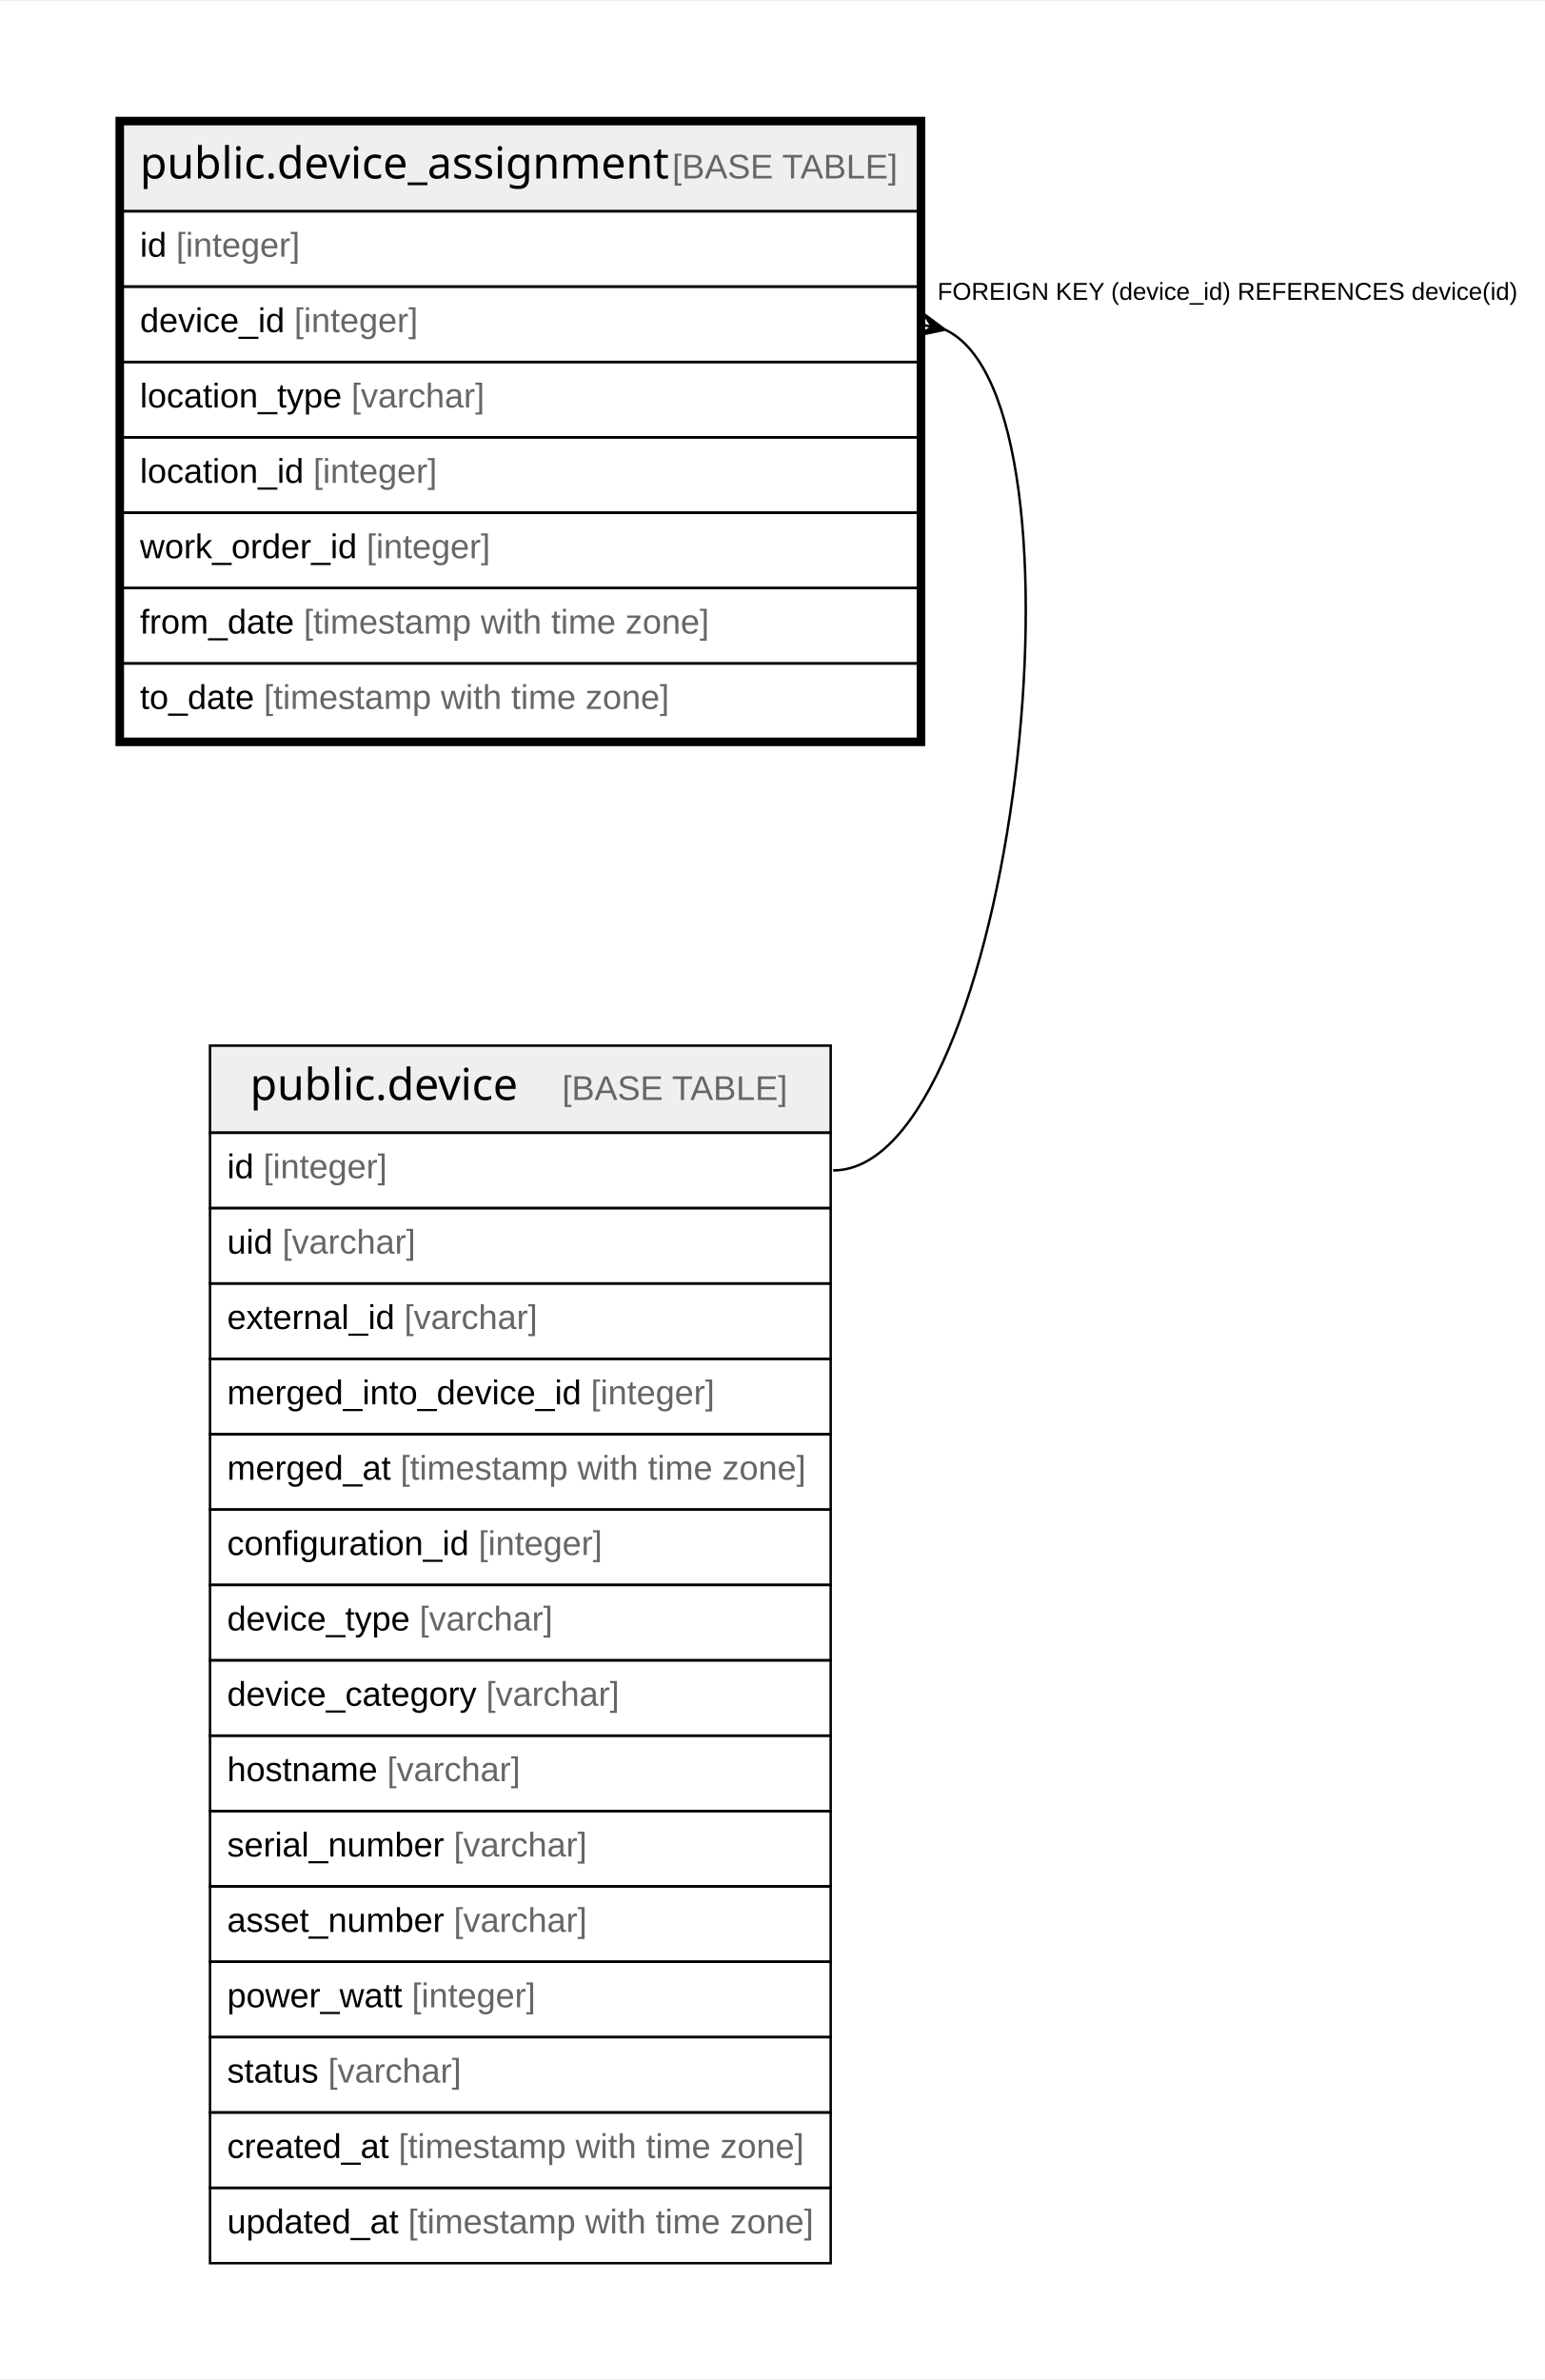
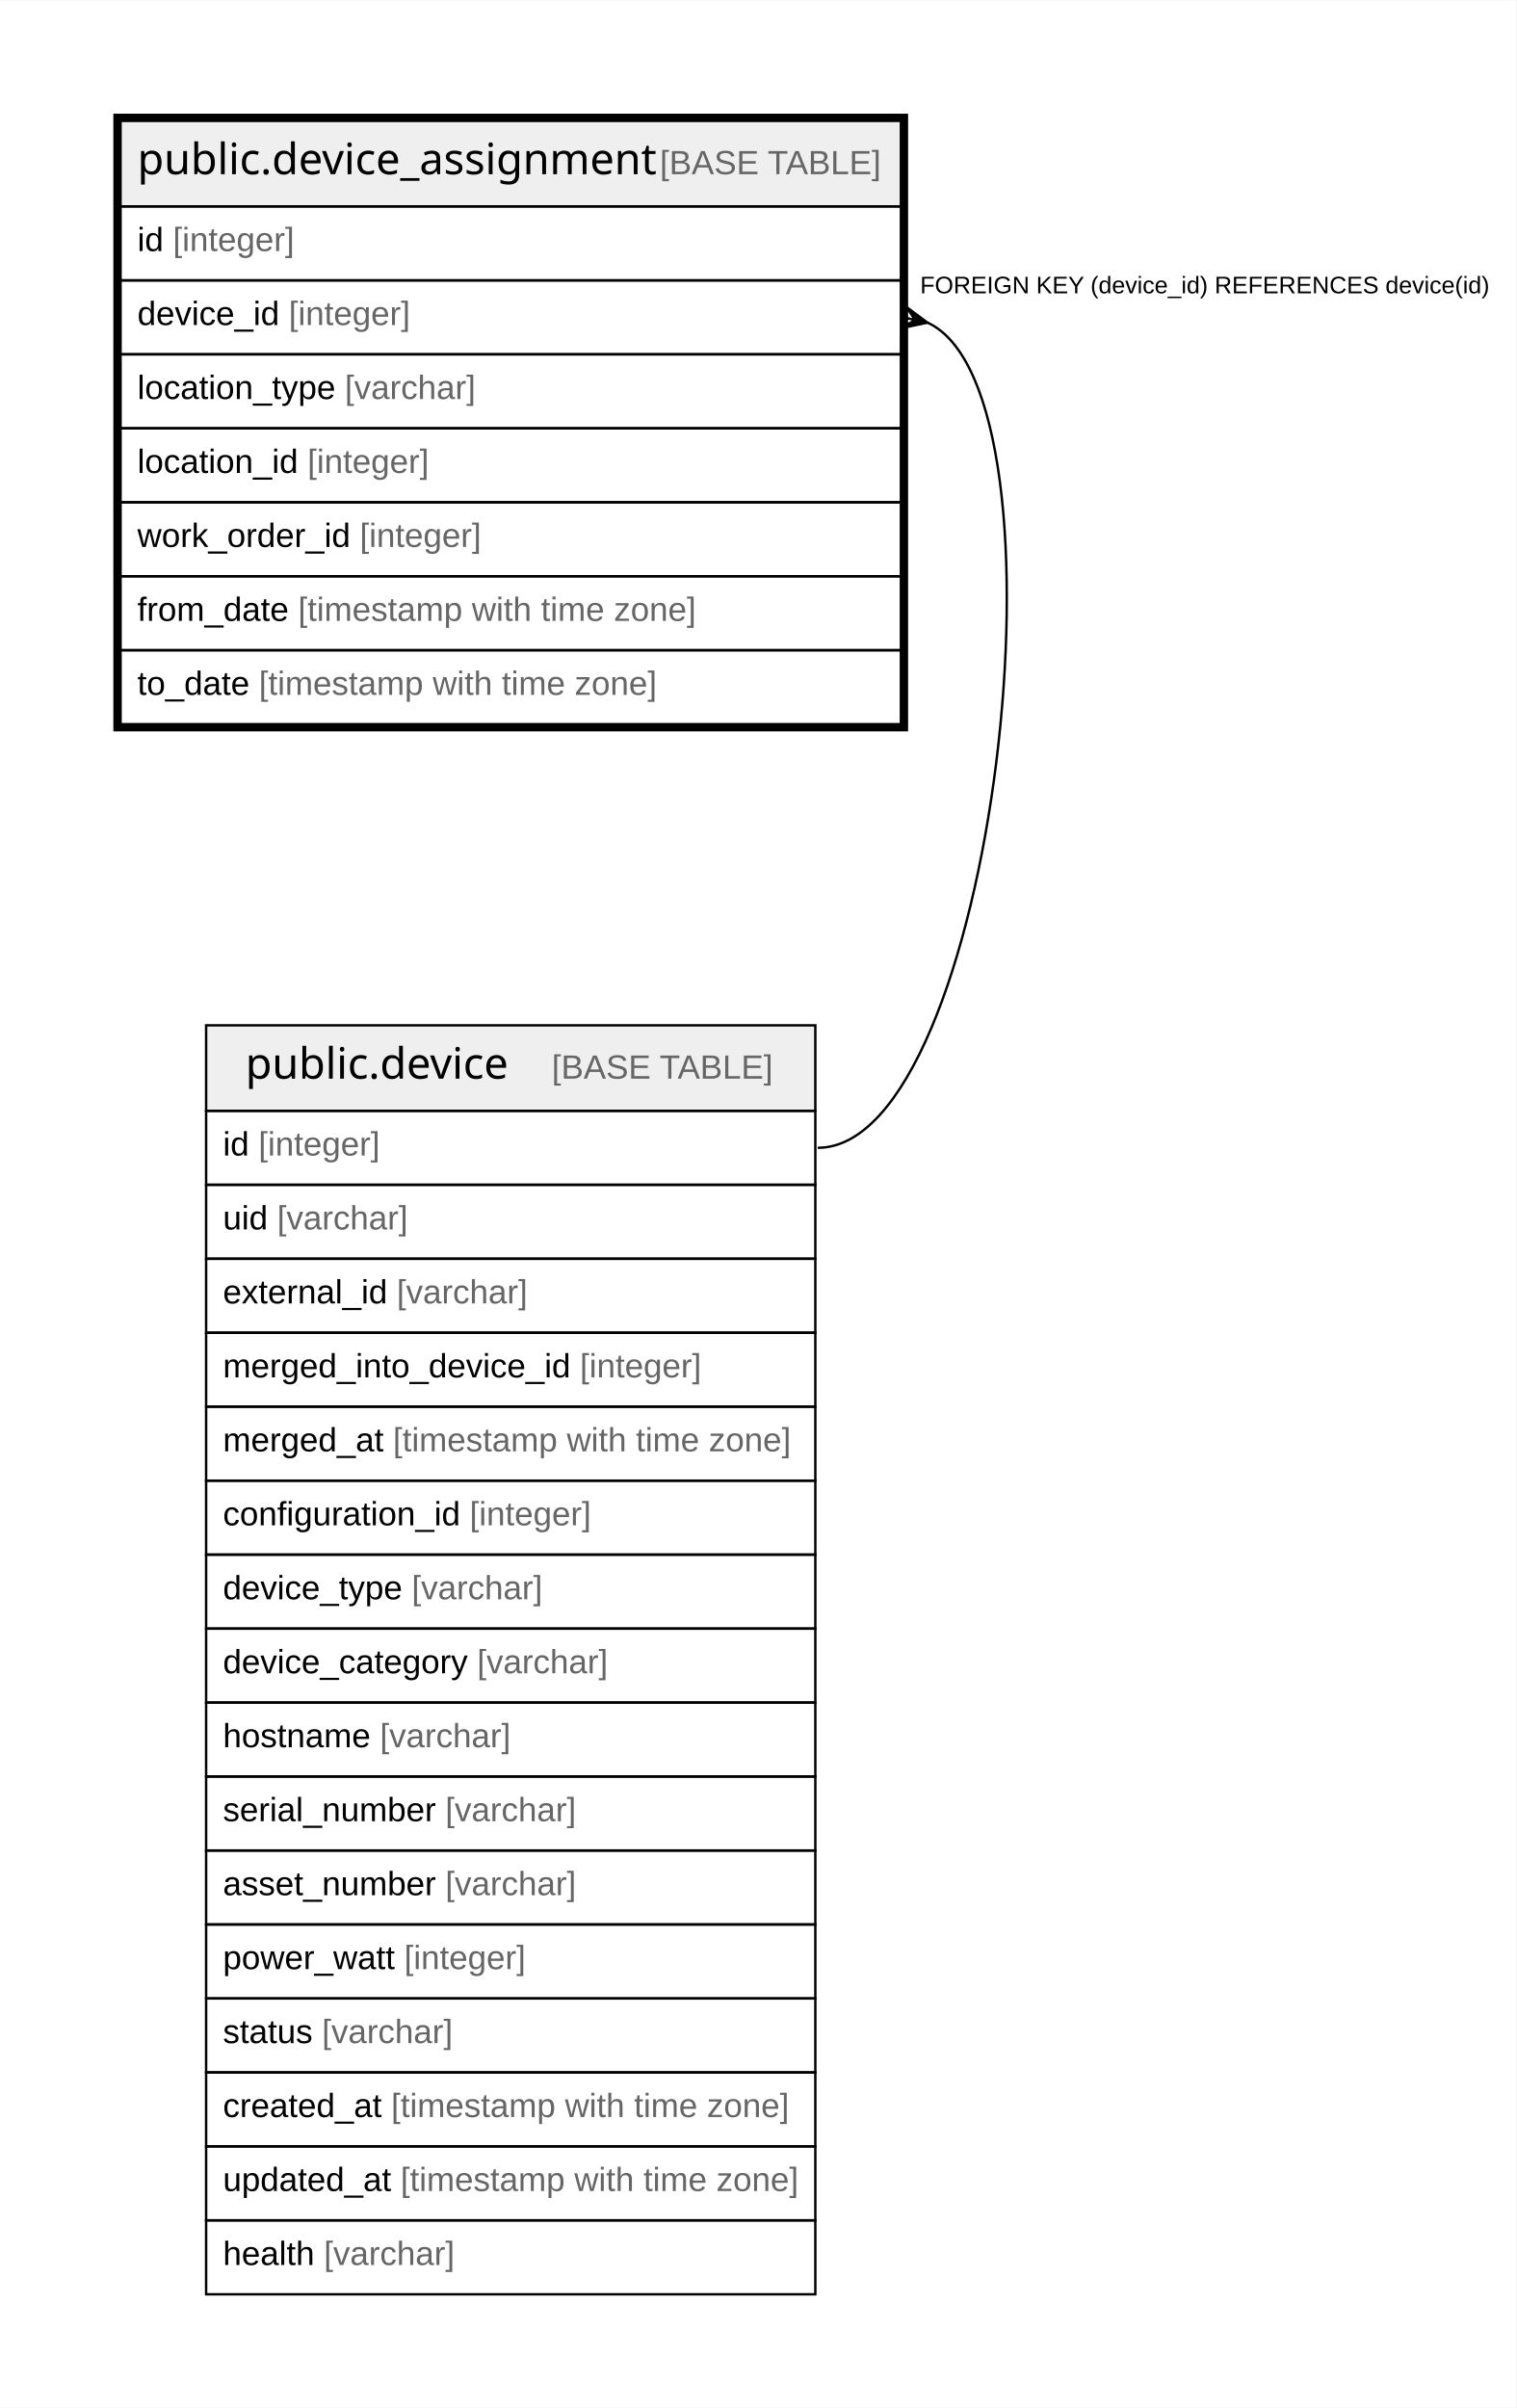
- <svg xmlns="http://www.w3.org/2000/svg" width="631pt" height="972pt" viewBox="0.00 0.00 631.43 971.60">
-   <g id="graph0" class="graph" transform="scale(1 1) rotate(0) translate(4 967.6)">
-     <polygon fill="white" stroke="none" points="-4,4 -4,-967.6 627.43,-967.6 627.43,4 -4,4" />
+ <svg xmlns="http://www.w3.org/2000/svg" width="631pt" height="1002pt" viewBox="0.00 0.00 631.43 1002.40">
+   <g id="graph0" class="graph" transform="scale(1 1) rotate(0) translate(4 998.4)">
+     <polygon fill="white" stroke="none" points="-4,4 -4,-998.4 627.43,-998.4 627.43,4 -4,4" />
    <g id="node1" class="node">
-       <polygon fill="#efefef" stroke="none" points="46.2,-881.8 46.2,-917.4 371.14,-917.4 371.14,-881.8 46.2,-881.8" />
-       <polygon fill="none" stroke="black" points="46.2,-881.8 46.2,-917.4 371.14,-917.4 371.14,-881.8 46.2,-881.8" />
-       <text text-anchor="start" x="53.2" y="-895.2" font-family="Arial Bold" font-size="18.00">public.device_assignment</text>
-       <text text-anchor="start" x="239.65" y="-895.2" font-family="Arial" font-size="14.00">    </text>
-       <text text-anchor="start" x="270.77" y="-895.2" font-family="Arial" font-size="14.00" fill="#666666">[BASE TABLE]</text>
+       <polygon fill="#efefef" stroke="none" points="46.2,-912.6 46.2,-948.2 371.14,-948.2 371.14,-912.6 46.2,-912.6" />
+       <polygon fill="none" stroke="black" points="46.2,-912.6 46.2,-948.2 371.14,-948.2 371.14,-912.6 46.2,-912.6" />
+       <text text-anchor="start" x="53.2" y="-926" font-family="Arial Bold" font-size="18.00">public.device_assignment</text>
+       <text text-anchor="start" x="239.65" y="-926" font-family="Arial" font-size="14.00">    </text>
+       <text text-anchor="start" x="270.77" y="-926" font-family="Arial" font-size="14.00" fill="#666666">[BASE TABLE]</text>
+       <polygon fill="none" stroke="black" points="46.2,-881.8 46.2,-912.6 371.14,-912.6 371.14,-881.8 46.2,-881.8" />
+       <text text-anchor="start" x="53.2" y="-894" font-family="Arial" font-size="14.00">id </text>
+       <text text-anchor="start" x="67.99" y="-894" font-family="Arial" font-size="14.00" fill="#666666">[integer]</text>
      <polygon fill="none" stroke="black" points="46.2,-851 46.2,-881.8 371.14,-881.8 371.14,-851 46.2,-851" />
-       <text text-anchor="start" x="53.2" y="-863.2" font-family="Arial" font-size="14.00">id </text>
-       <text text-anchor="start" x="67.99" y="-863.2" font-family="Arial" font-size="14.00" fill="#666666">[integer]</text>
+       <text text-anchor="start" x="53.2" y="-863.2" font-family="Arial" font-size="14.00">device_id </text>
+       <text text-anchor="start" x="116.24" y="-863.2" font-family="Arial" font-size="14.00" fill="#666666">[integer]</text>
      <polygon fill="none" stroke="black" points="46.2,-820.2 46.2,-851 371.14,-851 371.14,-820.2 46.2,-820.2" />
-       <text text-anchor="start" x="53.2" y="-832.4" font-family="Arial" font-size="14.00">device_id </text>
-       <text text-anchor="start" x="116.24" y="-832.4" font-family="Arial" font-size="14.00" fill="#666666">[integer]</text>
+       <text text-anchor="start" x="53.2" y="-832.4" font-family="Arial" font-size="14.00">location_type </text>
+       <text text-anchor="start" x="139.59" y="-832.4" font-family="Arial" font-size="14.00" fill="#666666">[varchar]</text>
      <polygon fill="none" stroke="black" points="46.2,-789.4 46.2,-820.2 371.14,-820.2 371.14,-789.4 46.2,-789.4" />
-       <text text-anchor="start" x="53.2" y="-801.6" font-family="Arial" font-size="14.00">location_type </text>
-       <text text-anchor="start" x="139.59" y="-801.6" font-family="Arial" font-size="14.00" fill="#666666">[varchar]</text>
+       <text text-anchor="start" x="53.2" y="-801.6" font-family="Arial" font-size="14.00">location_id </text>
+       <text text-anchor="start" x="124.03" y="-801.6" font-family="Arial" font-size="14.00" fill="#666666">[integer]</text>
      <polygon fill="none" stroke="black" points="46.2,-758.6 46.2,-789.4 371.14,-789.4 371.14,-758.6 46.2,-758.6" />
-       <text text-anchor="start" x="53.2" y="-770.8" font-family="Arial" font-size="14.00">location_id </text>
-       <text text-anchor="start" x="124.03" y="-770.8" font-family="Arial" font-size="14.00" fill="#666666">[integer]</text>
+       <text text-anchor="start" x="53.2" y="-770.8" font-family="Arial" font-size="14.00">work_order_id </text>
+       <text text-anchor="start" x="145.8" y="-770.8" font-family="Arial" font-size="14.00" fill="#666666">[integer]</text>
      <polygon fill="none" stroke="black" points="46.2,-727.8 46.2,-758.6 371.14,-758.6 371.14,-727.8 46.2,-727.8" />
-       <text text-anchor="start" x="53.2" y="-740" font-family="Arial" font-size="14.00">work_order_id </text>
-       <text text-anchor="start" x="145.8" y="-740" font-family="Arial" font-size="14.00" fill="#666666">[integer]</text>
+       <text text-anchor="start" x="53.2" y="-740" font-family="Arial" font-size="14.00">from_date </text>
+       <text text-anchor="start" x="120.12" y="-740" font-family="Arial" font-size="14.00" fill="#666666">[timestamp with time zone]</text>
      <polygon fill="none" stroke="black" points="46.2,-697 46.2,-727.8 371.14,-727.8 371.14,-697 46.2,-697" />
-       <text text-anchor="start" x="53.2" y="-709.2" font-family="Arial" font-size="14.00">from_date </text>
-       <text text-anchor="start" x="120.12" y="-709.2" font-family="Arial" font-size="14.00" fill="#666666">[timestamp with time zone]</text>
-       <polygon fill="none" stroke="black" points="46.2,-666.2 46.2,-697 371.14,-697 371.14,-666.2 46.2,-666.2" />
-       <text text-anchor="start" x="53.2" y="-678.4" font-family="Arial" font-size="14.00">to_date </text>
-       <text text-anchor="start" x="103.8" y="-678.4" font-family="Arial" font-size="14.00" fill="#666666">[timestamp with time zone]</text>
-       <polygon fill="none" stroke="black" stroke-width="3" points="44.7,-664.7 44.7,-918.9 372.64,-918.9 372.64,-664.7 44.7,-664.7" />
+       <text text-anchor="start" x="53.2" y="-709.2" font-family="Arial" font-size="14.00">to_date </text>
+       <text text-anchor="start" x="103.8" y="-709.2" font-family="Arial" font-size="14.00" fill="#666666">[timestamp with time zone]</text>
+       <polygon fill="none" stroke="black" stroke-width="3" points="44.7,-695.5 44.7,-949.7 372.64,-949.7 372.64,-695.5 44.7,-695.5" />
    </g>
    <g id="node2" class="node">
-       <polygon fill="#efefef" stroke="none" points="81.83,-505.2 81.83,-540.8 335.51,-540.8 335.51,-505.2 81.83,-505.2" />
-       <polygon fill="none" stroke="black" points="81.83,-505.2 81.83,-540.8 335.51,-540.8 335.51,-505.2 81.83,-505.2" />
-       <text text-anchor="start" x="98.2" y="-518.6" font-family="Arial Bold" font-size="18.00">public.device</text>
-       <text text-anchor="start" x="194.66" y="-518.6" font-family="Arial" font-size="14.00">    </text>
-       <text text-anchor="start" x="225.77" y="-518.6" font-family="Arial" font-size="14.00" fill="#666666">[BASE TABLE]</text>
+       <polygon fill="#efefef" stroke="none" points="81.83,-536 81.83,-571.6 335.51,-571.6 335.51,-536 81.83,-536" />
+       <polygon fill="none" stroke="black" points="81.83,-536 81.83,-571.6 335.51,-571.6 335.51,-536 81.83,-536" />
+       <text text-anchor="start" x="98.2" y="-549.4" font-family="Arial Bold" font-size="18.00">public.device</text>
+       <text text-anchor="start" x="194.66" y="-549.4" font-family="Arial" font-size="14.00">    </text>
+       <text text-anchor="start" x="225.77" y="-549.4" font-family="Arial" font-size="14.00" fill="#666666">[BASE TABLE]</text>
+       <polygon fill="none" stroke="black" points="81.83,-505.2 81.83,-536 335.51,-536 335.51,-505.2 81.83,-505.2" />
+       <text text-anchor="start" x="88.83" y="-517.4" font-family="Arial" font-size="14.00">id </text>
+       <text text-anchor="start" x="103.62" y="-517.4" font-family="Arial" font-size="14.00" fill="#666666">[integer]</text>
      <polygon fill="none" stroke="black" points="81.83,-474.4 81.83,-505.2 335.51,-505.2 335.51,-474.4 81.83,-474.4" />
-       <text text-anchor="start" x="88.83" y="-486.6" font-family="Arial" font-size="14.00">id </text>
-       <text text-anchor="start" x="103.62" y="-486.6" font-family="Arial" font-size="14.00" fill="#666666">[integer]</text>
+       <text text-anchor="start" x="88.83" y="-486.6" font-family="Arial" font-size="14.00">uid </text>
+       <text text-anchor="start" x="111.4" y="-486.6" font-family="Arial" font-size="14.00" fill="#666666">[varchar]</text>
      <polygon fill="none" stroke="black" points="81.83,-443.6 81.83,-474.4 335.51,-474.4 335.51,-443.6 81.83,-443.6" />
-       <text text-anchor="start" x="88.83" y="-455.8" font-family="Arial" font-size="14.00">uid </text>
-       <text text-anchor="start" x="111.4" y="-455.8" font-family="Arial" font-size="14.00" fill="#666666">[varchar]</text>
+       <text text-anchor="start" x="88.83" y="-455.8" font-family="Arial" font-size="14.00">external_id </text>
+       <text text-anchor="start" x="161.21" y="-455.8" font-family="Arial" font-size="14.00" fill="#666666">[varchar]</text>
      <polygon fill="none" stroke="black" points="81.83,-412.8 81.83,-443.6 335.51,-443.6 335.51,-412.8 81.83,-412.8" />
-       <text text-anchor="start" x="88.83" y="-425" font-family="Arial" font-size="14.00">external_id </text>
-       <text text-anchor="start" x="161.21" y="-425" font-family="Arial" font-size="14.00" fill="#666666">[varchar]</text>
+       <text text-anchor="start" x="88.83" y="-425" font-family="Arial" font-size="14.00">merged_into_device_id </text>
+       <text text-anchor="start" x="237.48" y="-425" font-family="Arial" font-size="14.00" fill="#666666">[integer]</text>
      <polygon fill="none" stroke="black" points="81.83,-382 81.83,-412.8 335.51,-412.8 335.51,-382 81.83,-382" />
-       <text text-anchor="start" x="88.83" y="-394.2" font-family="Arial" font-size="14.00">merged_into_device_id </text>
-       <text text-anchor="start" x="237.48" y="-394.2" font-family="Arial" font-size="14.00" fill="#666666">[integer]</text>
+       <text text-anchor="start" x="88.83" y="-394.2" font-family="Arial" font-size="14.00">merged_at </text>
+       <text text-anchor="start" x="159.65" y="-394.2" font-family="Arial" font-size="14.00" fill="#666666">[timestamp with time zone]</text>
      <polygon fill="none" stroke="black" points="81.83,-351.2 81.83,-382 335.51,-382 335.51,-351.2 81.83,-351.2" />
-       <text text-anchor="start" x="88.83" y="-363.4" font-family="Arial" font-size="14.00">merged_at </text>
-       <text text-anchor="start" x="159.65" y="-363.4" font-family="Arial" font-size="14.00" fill="#666666">[timestamp with time zone]</text>
+       <text text-anchor="start" x="88.83" y="-363.4" font-family="Arial" font-size="14.00">configuration_id </text>
+       <text text-anchor="start" x="191.57" y="-363.4" font-family="Arial" font-size="14.00" fill="#666666">[integer]</text>
      <polygon fill="none" stroke="black" points="81.83,-320.4 81.83,-351.2 335.51,-351.2 335.51,-320.4 81.83,-320.4" />
-       <text text-anchor="start" x="88.83" y="-332.6" font-family="Arial" font-size="14.00">configuration_id </text>
-       <text text-anchor="start" x="191.57" y="-332.6" font-family="Arial" font-size="14.00" fill="#666666">[integer]</text>
+       <text text-anchor="start" x="88.83" y="-332.6" font-family="Arial" font-size="14.00">device_type </text>
+       <text text-anchor="start" x="167.44" y="-332.6" font-family="Arial" font-size="14.00" fill="#666666">[varchar]</text>
      <polygon fill="none" stroke="black" points="81.83,-289.6 81.83,-320.4 335.51,-320.4 335.51,-289.6 81.83,-289.6" />
-       <text text-anchor="start" x="88.83" y="-301.8" font-family="Arial" font-size="14.00">device_type </text>
-       <text text-anchor="start" x="167.44" y="-301.8" font-family="Arial" font-size="14.00" fill="#666666">[varchar]</text>
+       <text text-anchor="start" x="88.83" y="-301.8" font-family="Arial" font-size="14.00">device_category </text>
+       <text text-anchor="start" x="194.67" y="-301.8" font-family="Arial" font-size="14.00" fill="#666666">[varchar]</text>
      <polygon fill="none" stroke="black" points="81.83,-258.8 81.83,-289.6 335.51,-289.6 335.51,-258.8 81.83,-258.8" />
-       <text text-anchor="start" x="88.83" y="-271" font-family="Arial" font-size="14.00">device_category </text>
-       <text text-anchor="start" x="194.67" y="-271" font-family="Arial" font-size="14.00" fill="#666666">[varchar]</text>
+       <text text-anchor="start" x="88.83" y="-271" font-family="Arial" font-size="14.00">hostname </text>
+       <text text-anchor="start" x="154.2" y="-271" font-family="Arial" font-size="14.00" fill="#666666">[varchar]</text>
      <polygon fill="none" stroke="black" points="81.83,-228 81.83,-258.8 335.51,-258.8 335.51,-228 81.83,-228" />
-       <text text-anchor="start" x="88.83" y="-240.2" font-family="Arial" font-size="14.00">hostname </text>
-       <text text-anchor="start" x="154.2" y="-240.2" font-family="Arial" font-size="14.00" fill="#666666">[varchar]</text>
+       <text text-anchor="start" x="88.83" y="-240.2" font-family="Arial" font-size="14.00">serial_number </text>
+       <text text-anchor="start" x="181.43" y="-240.2" font-family="Arial" font-size="14.00" fill="#666666">[varchar]</text>
      <polygon fill="none" stroke="black" points="81.83,-197.2 81.83,-228 335.51,-228 335.51,-197.2 81.83,-197.2" />
-       <text text-anchor="start" x="88.83" y="-209.4" font-family="Arial" font-size="14.00">serial_number </text>
-       <text text-anchor="start" x="181.43" y="-209.4" font-family="Arial" font-size="14.00" fill="#666666">[varchar]</text>
+       <text text-anchor="start" x="88.83" y="-209.4" font-family="Arial" font-size="14.00">asset_number </text>
+       <text text-anchor="start" x="181.44" y="-209.4" font-family="Arial" font-size="14.00" fill="#666666">[varchar]</text>
      <polygon fill="none" stroke="black" points="81.83,-166.4 81.83,-197.2 335.51,-197.2 335.51,-166.4 81.83,-166.4" />
-       <text text-anchor="start" x="88.83" y="-178.6" font-family="Arial" font-size="14.00">asset_number </text>
-       <text text-anchor="start" x="181.44" y="-178.6" font-family="Arial" font-size="14.00" fill="#666666">[varchar]</text>
+       <text text-anchor="start" x="88.83" y="-178.6" font-family="Arial" font-size="14.00">power_watt </text>
+       <text text-anchor="start" x="164.31" y="-178.6" font-family="Arial" font-size="14.00" fill="#666666">[integer]</text>
      <polygon fill="none" stroke="black" points="81.83,-135.6 81.83,-166.4 335.51,-166.4 335.51,-135.6 81.83,-135.6" />
-       <text text-anchor="start" x="88.83" y="-147.8" font-family="Arial" font-size="14.00">power_watt </text>
-       <text text-anchor="start" x="164.31" y="-147.8" font-family="Arial" font-size="14.00" fill="#666666">[integer]</text>
+       <text text-anchor="start" x="88.83" y="-147.8" font-family="Arial" font-size="14.00">status </text>
+       <text text-anchor="start" x="130.07" y="-147.8" font-family="Arial" font-size="14.00" fill="#666666">[varchar]</text>
      <polygon fill="none" stroke="black" points="81.83,-104.8 81.83,-135.6 335.51,-135.6 335.51,-104.8 81.83,-104.8" />
-       <text text-anchor="start" x="88.83" y="-117" font-family="Arial" font-size="14.00">status </text>
-       <text text-anchor="start" x="130.07" y="-117" font-family="Arial" font-size="14.00" fill="#666666">[varchar]</text>
+       <text text-anchor="start" x="88.83" y="-117" font-family="Arial" font-size="14.00">created_at </text>
+       <text text-anchor="start" x="158.88" y="-117" font-family="Arial" font-size="14.00" fill="#666666">[timestamp with time zone]</text>
      <polygon fill="none" stroke="black" points="81.83,-74 81.83,-104.8 335.51,-104.8 335.51,-74 81.83,-74" />
-       <text text-anchor="start" x="88.83" y="-86.2" font-family="Arial" font-size="14.00">created_at </text>
-       <text text-anchor="start" x="158.88" y="-86.2" font-family="Arial" font-size="14.00" fill="#666666">[timestamp with time zone]</text>
+       <text text-anchor="start" x="88.83" y="-86.2" font-family="Arial" font-size="14.00">updated_at </text>
+       <text text-anchor="start" x="162.79" y="-86.2" font-family="Arial" font-size="14.00" fill="#666666">[timestamp with time zone]</text>
      <polygon fill="none" stroke="black" points="81.83,-43.2 81.83,-74 335.51,-74 335.51,-43.2 81.83,-43.2" />
-       <text text-anchor="start" x="88.83" y="-55.4" font-family="Arial" font-size="14.00">updated_at </text>
-       <text text-anchor="start" x="162.79" y="-55.4" font-family="Arial" font-size="14.00" fill="#666666">[timestamp with time zone]</text>
+       <text text-anchor="start" x="88.83" y="-55.4" font-family="Arial" font-size="14.00">health </text>
+       <text text-anchor="start" x="130.86" y="-55.4" font-family="Arial" font-size="14.00" fill="#666666">[varchar]</text>
    </g>
    <g id="edge1" class="edge">
-       <path fill="none" stroke="black" d="M382.27,-833.39C445.96,-803.94 410.14,-489.8 336.51,-489.8" />
-       <polygon fill="black" stroke="black" points="382.24,-833.4 371.51,-831.13 377.03,-834.53 372.79,-835.46 372.79,-835.46 372.79,-835.46 377.03,-834.53 373.43,-839.93 382.24,-833.4" />
-       <text text-anchor="start" x="379.14" y="-845.6" font-family="Arial" font-size="10.00">FOREIGN KEY (device_id) REFERENCES device(id)</text>
+       <path fill="none" stroke="black" d="M382.27,-864.19C445.96,-834.74 410.14,-520.6 336.51,-520.6" />
+       <polygon fill="black" stroke="black" points="382.24,-864.2 371.51,-861.93 377.03,-865.33 372.79,-866.26 372.79,-866.26 372.79,-866.26 377.03,-865.33 373.43,-870.73 382.24,-864.2" />
+       <text text-anchor="start" x="379.14" y="-876.4" font-family="Arial" font-size="10.00">FOREIGN KEY (device_id) REFERENCES device(id)</text>
    </g>
  </g>
</svg>
